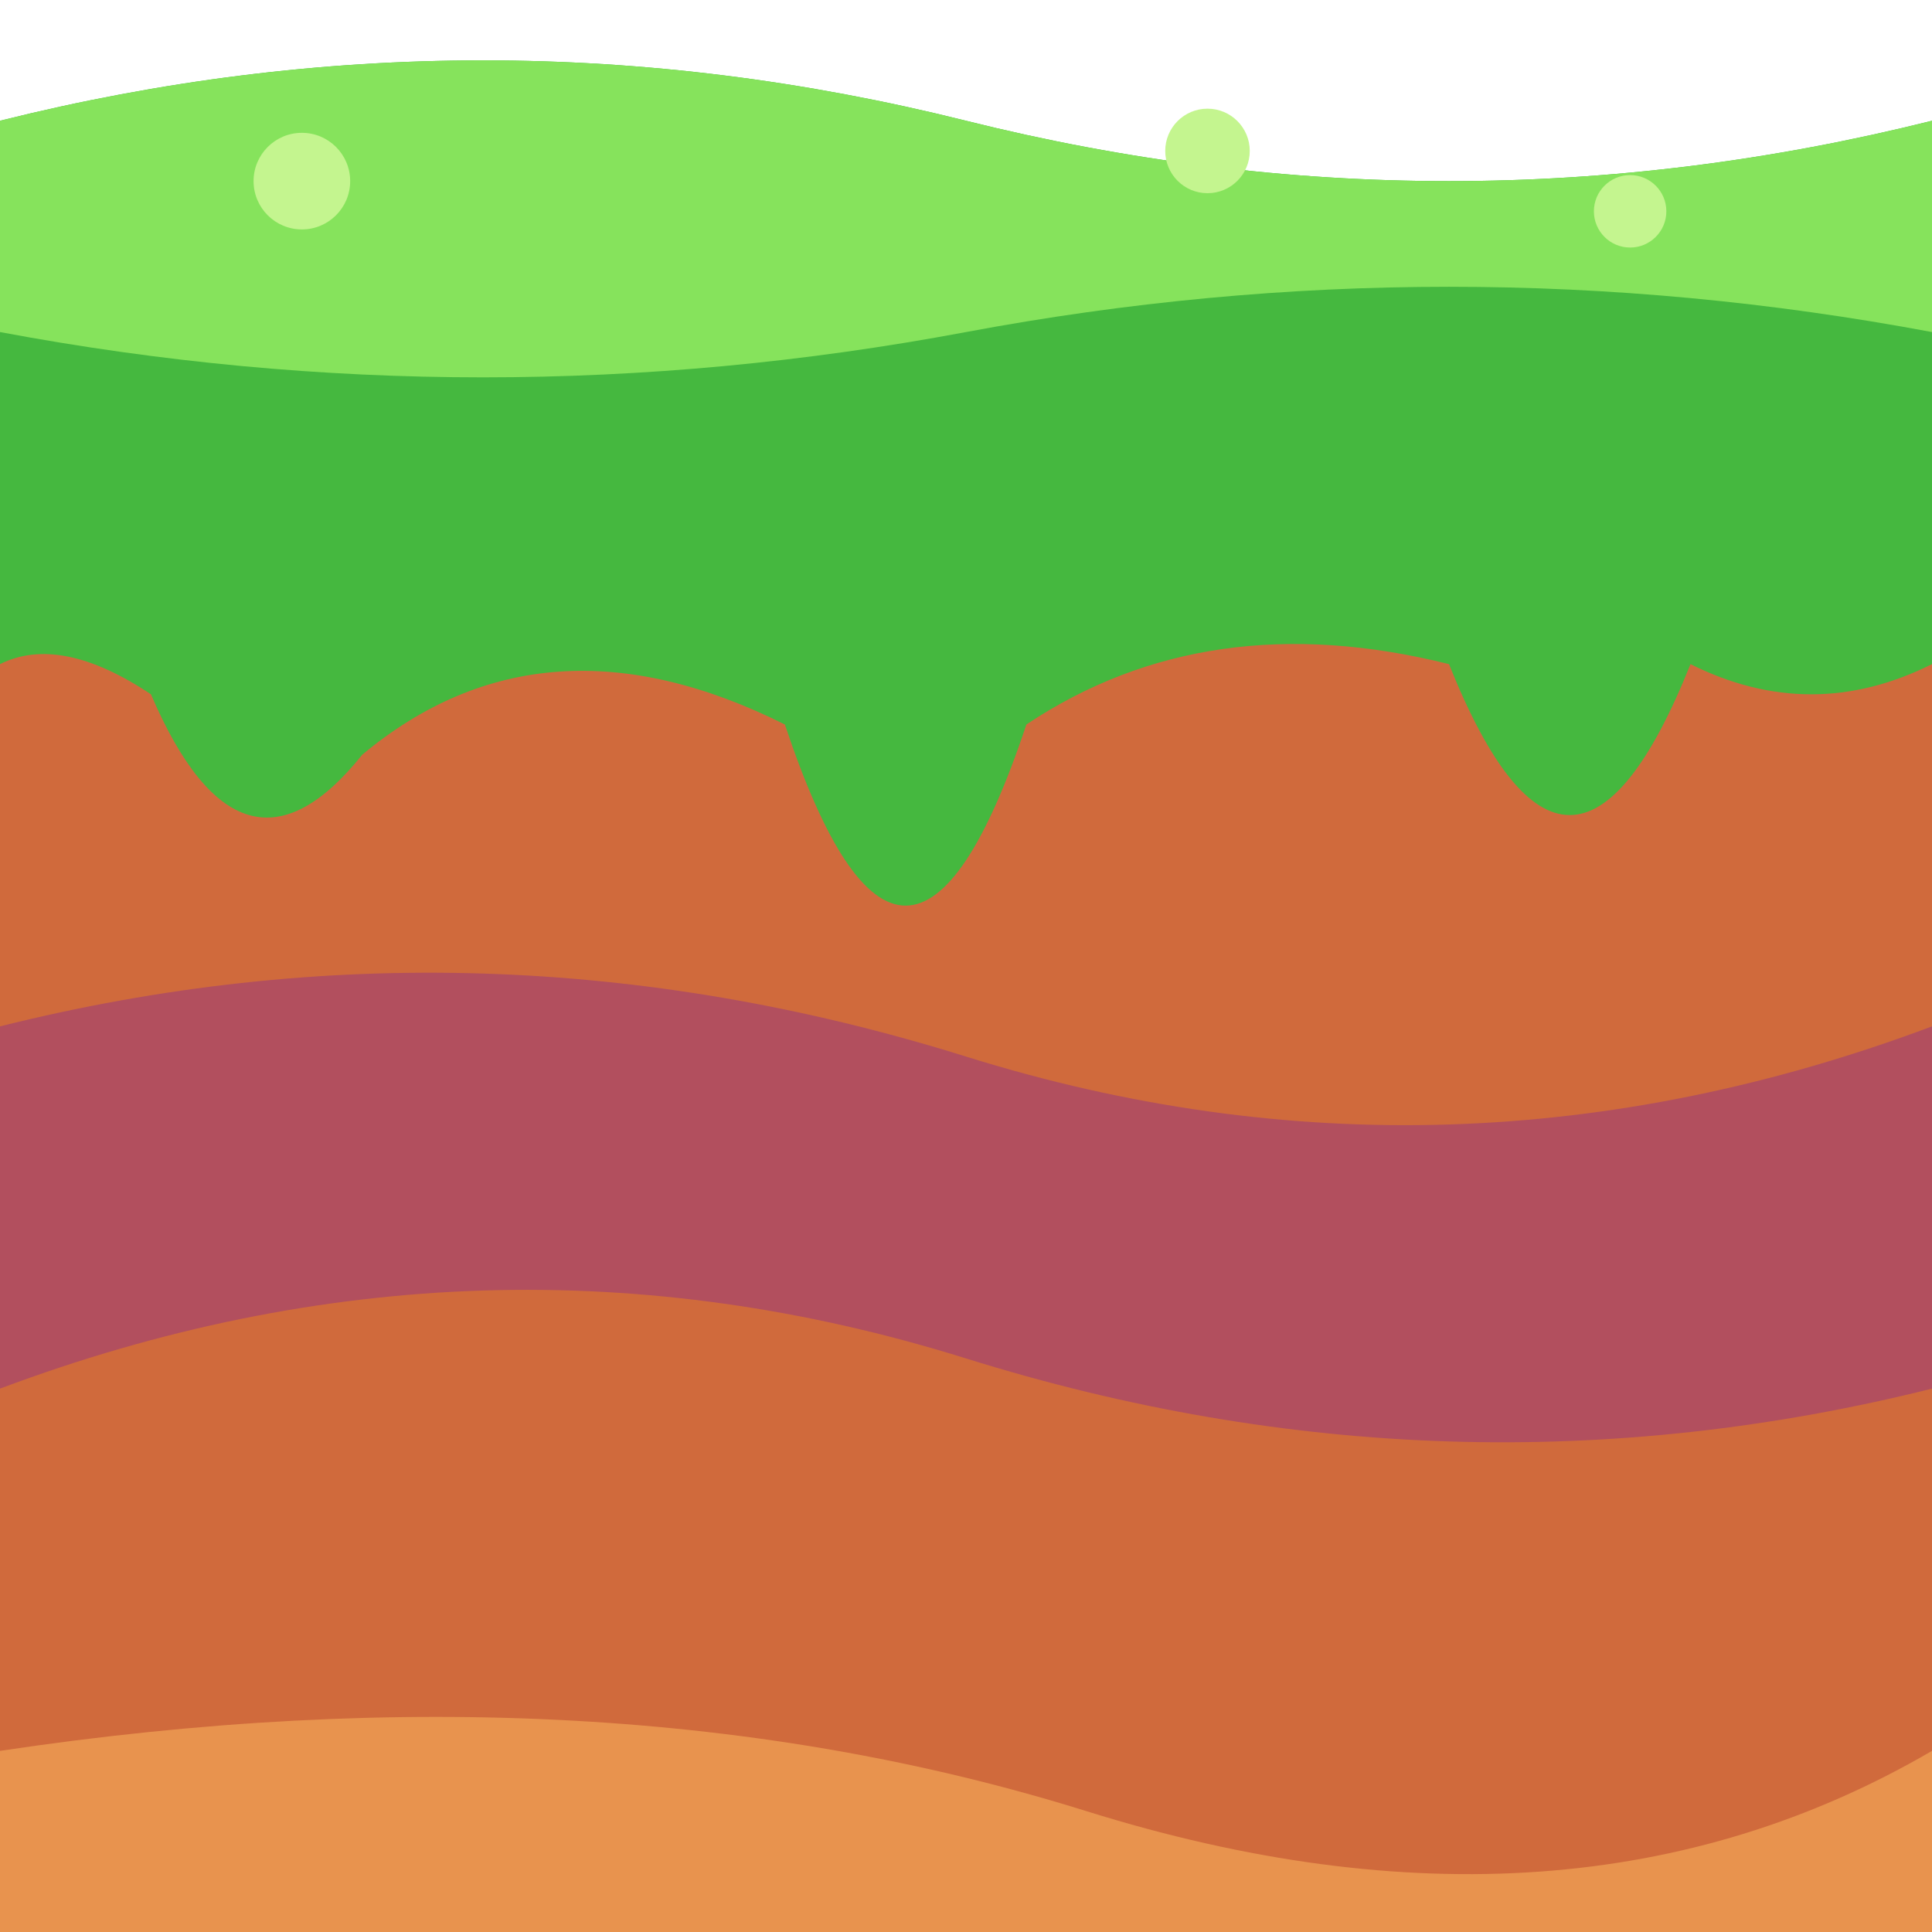
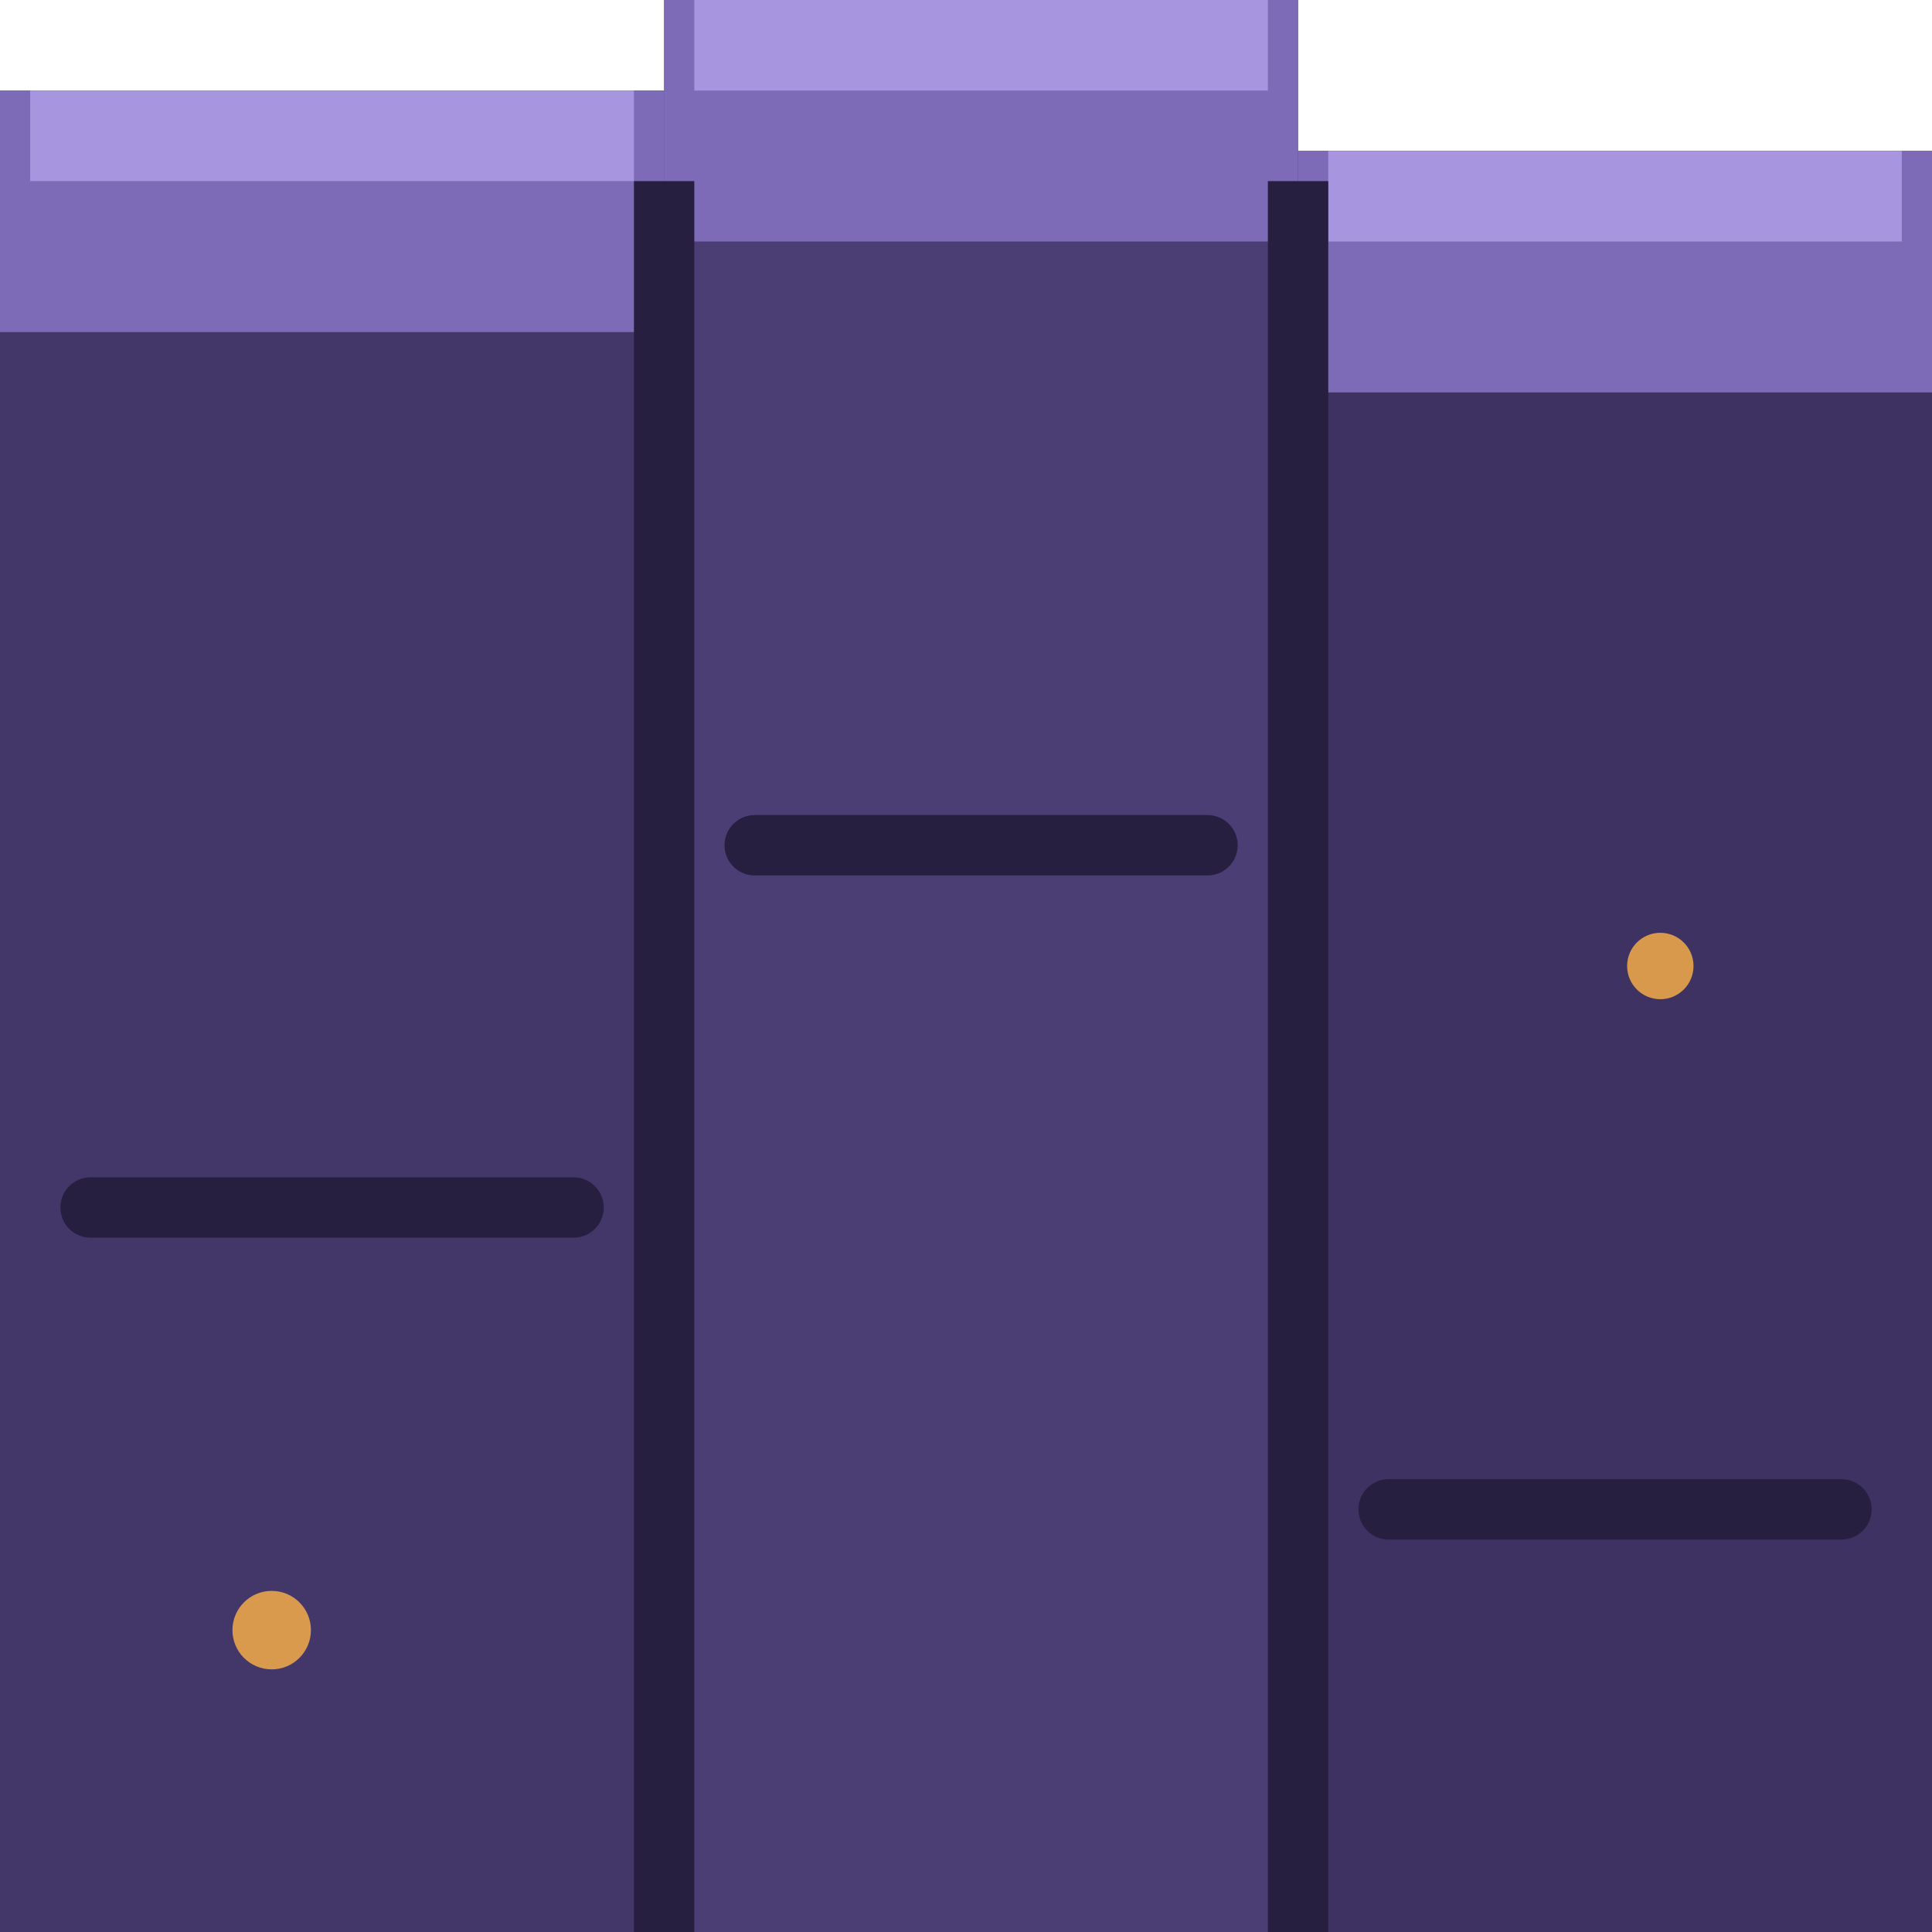
<svg xmlns="http://www.w3.org/2000/svg" width="64" height="64" viewBox="0 0 64 64">
-   <rect y="8" width="64" height="56" fill="#d06a3c" />
-   <path d="M0 34 Q16 30 32 35 T64 34 V46 Q48 50 32 45 T0 46 Z" fill="#b24f5e" />
-   <path d="M0 58 Q20 55 36 60 T64 58 V64 H0 Z" fill="#e8934e" />
-   <path d="M0 4 Q16 0 32 4 T64 4 V22 Q60 24 56 22 Q52 32 48 22 Q40 20 34 24 Q30 36 26 24 Q18 20 12 25 Q8 30 5 23 Q2 21 0 22 Z" fill="#45b83f" />
-   <path d="M0 4 Q16 0 32 4 T64 4 V11 Q48 8 32 11 T0 11 Z" fill="#86e35c" />
-   <g fill="#c4f58f">
-     <circle cx="10" cy="6" r="1.6" />
-     <circle cx="40" cy="5" r="1.4" />
-     <circle cx="54" cy="7" r="1.2" />
+   <path d="M0 64 V3 H22 V64 Z" fill="#43376a" />
+   <path d="M3 40 H19" stroke="#271f40" stroke-width="2" stroke-linecap="round" />
+   <path d="M0 3 H22 V11 H0 Z" fill="#7d6bb8" />
+   <path d="M1 4.5 H21" stroke="#a796df" stroke-width="3" />
+   <path d="M22 64 V0 H43 V64 Z" fill="#4b3e74" />
+   <path d="M25 28 H40" stroke="#271f40" stroke-width="2" stroke-linecap="round" />
+   <path d="M22 0 H43 V8 H22 Z" fill="#7d6bb8" />
+   <path d="M23 1.5 H42" stroke="#a796df" stroke-width="3" />
+   <path d="M43 64 V5 H64 V64 Z" fill="#3d3262" />
+   <path d="M46 50 H61" stroke="#271f40" stroke-width="2" stroke-linecap="round" />
+   <path d="M43 5 H64 V13 H43 Z" fill="#7d6bb8" />
+   <path d="M44 6.5 H63" stroke="#a796df" stroke-width="3" />
+   <path d="M22 6 V64" stroke="#271f40" stroke-width="2" />
+   <path d="M43 6 V64" stroke="#271f40" stroke-width="2" />
+   <g fill="#ffb347" opacity="0.8">
+     <circle cx="9" cy="54" r="1.3" />
+     <circle cx="55" cy="32" r="1.1" />
  </g>
</svg>
